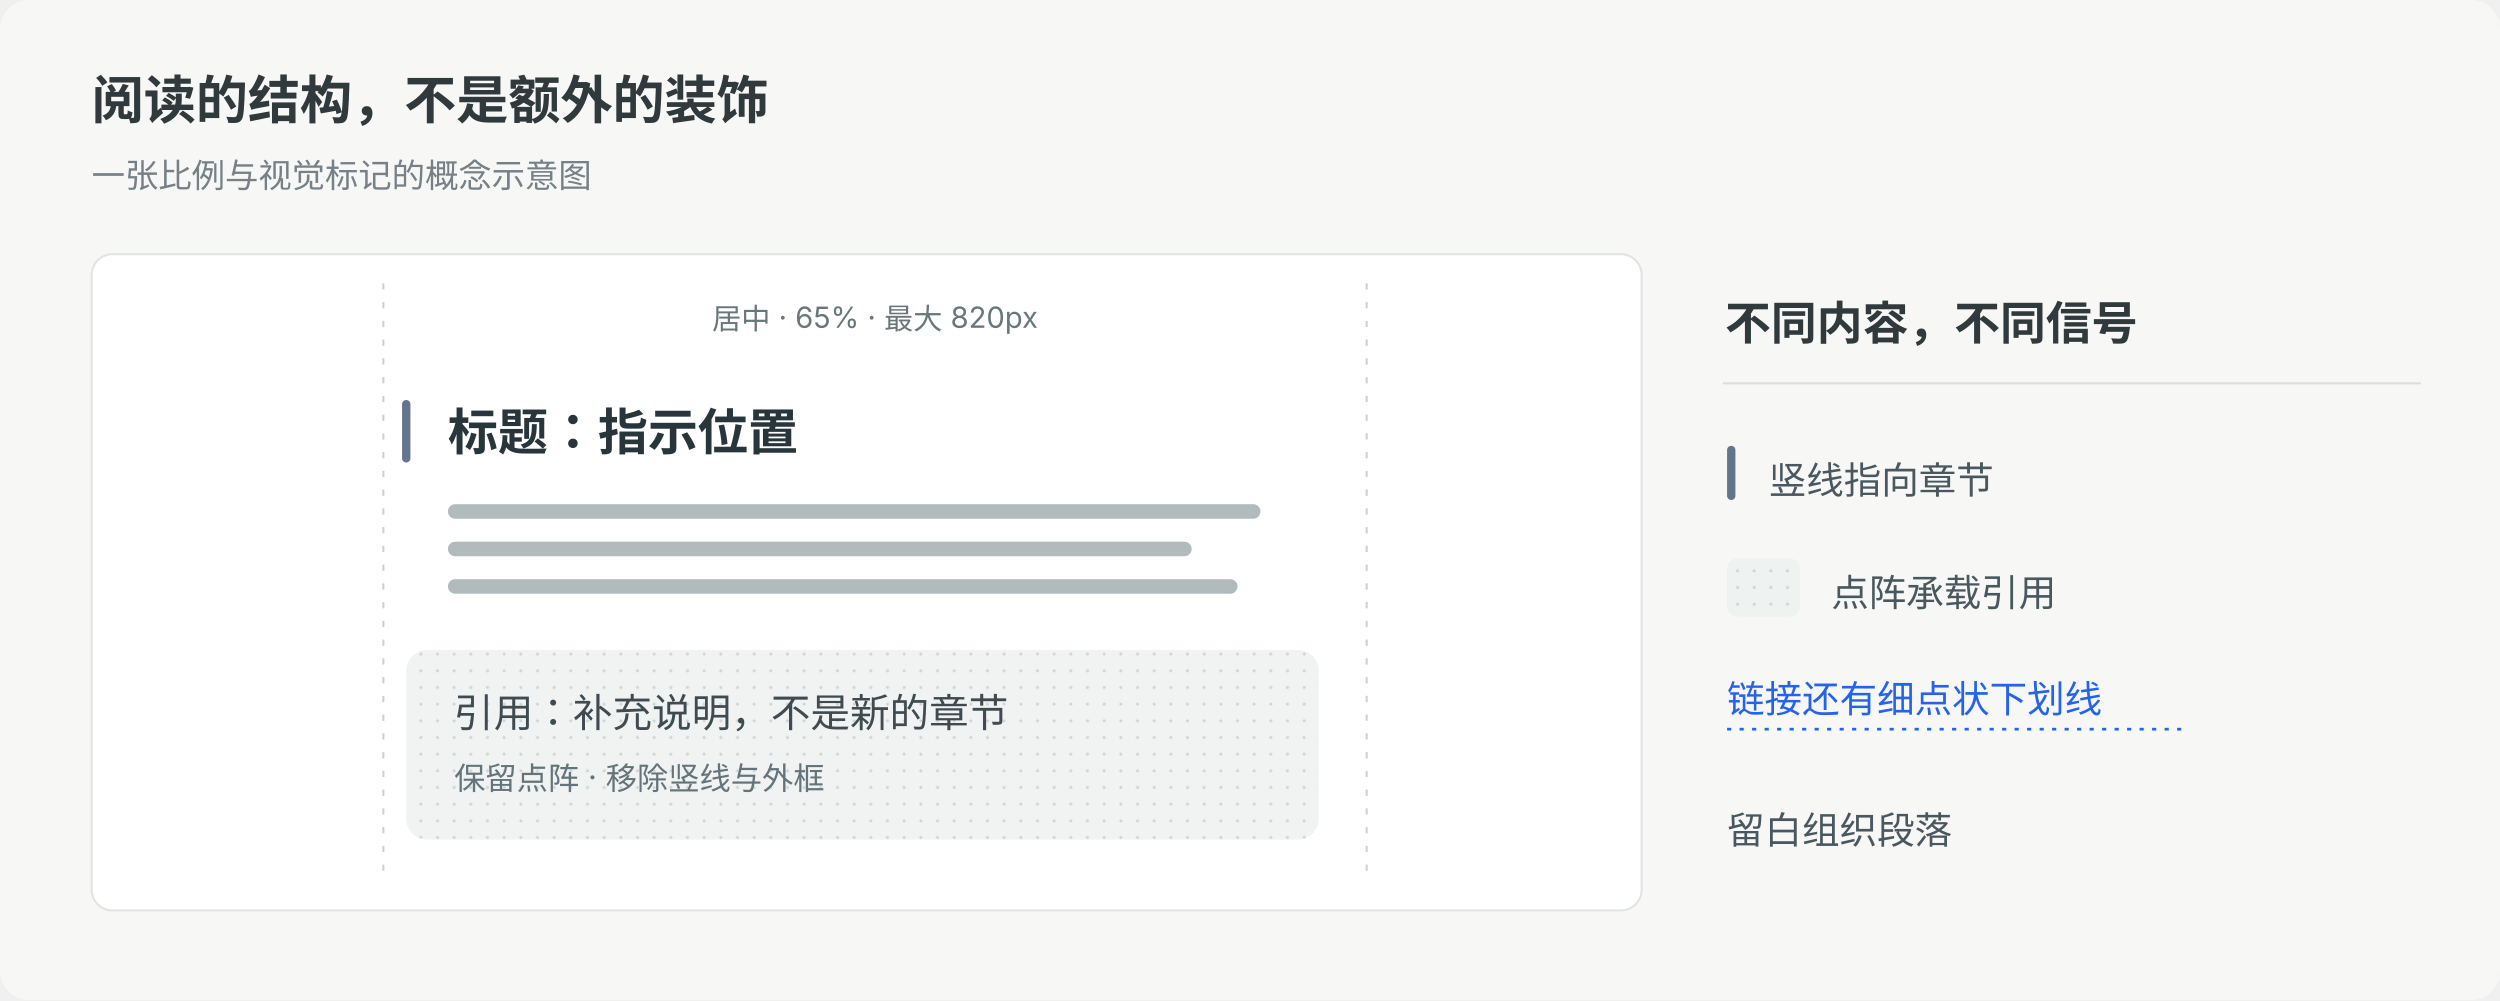
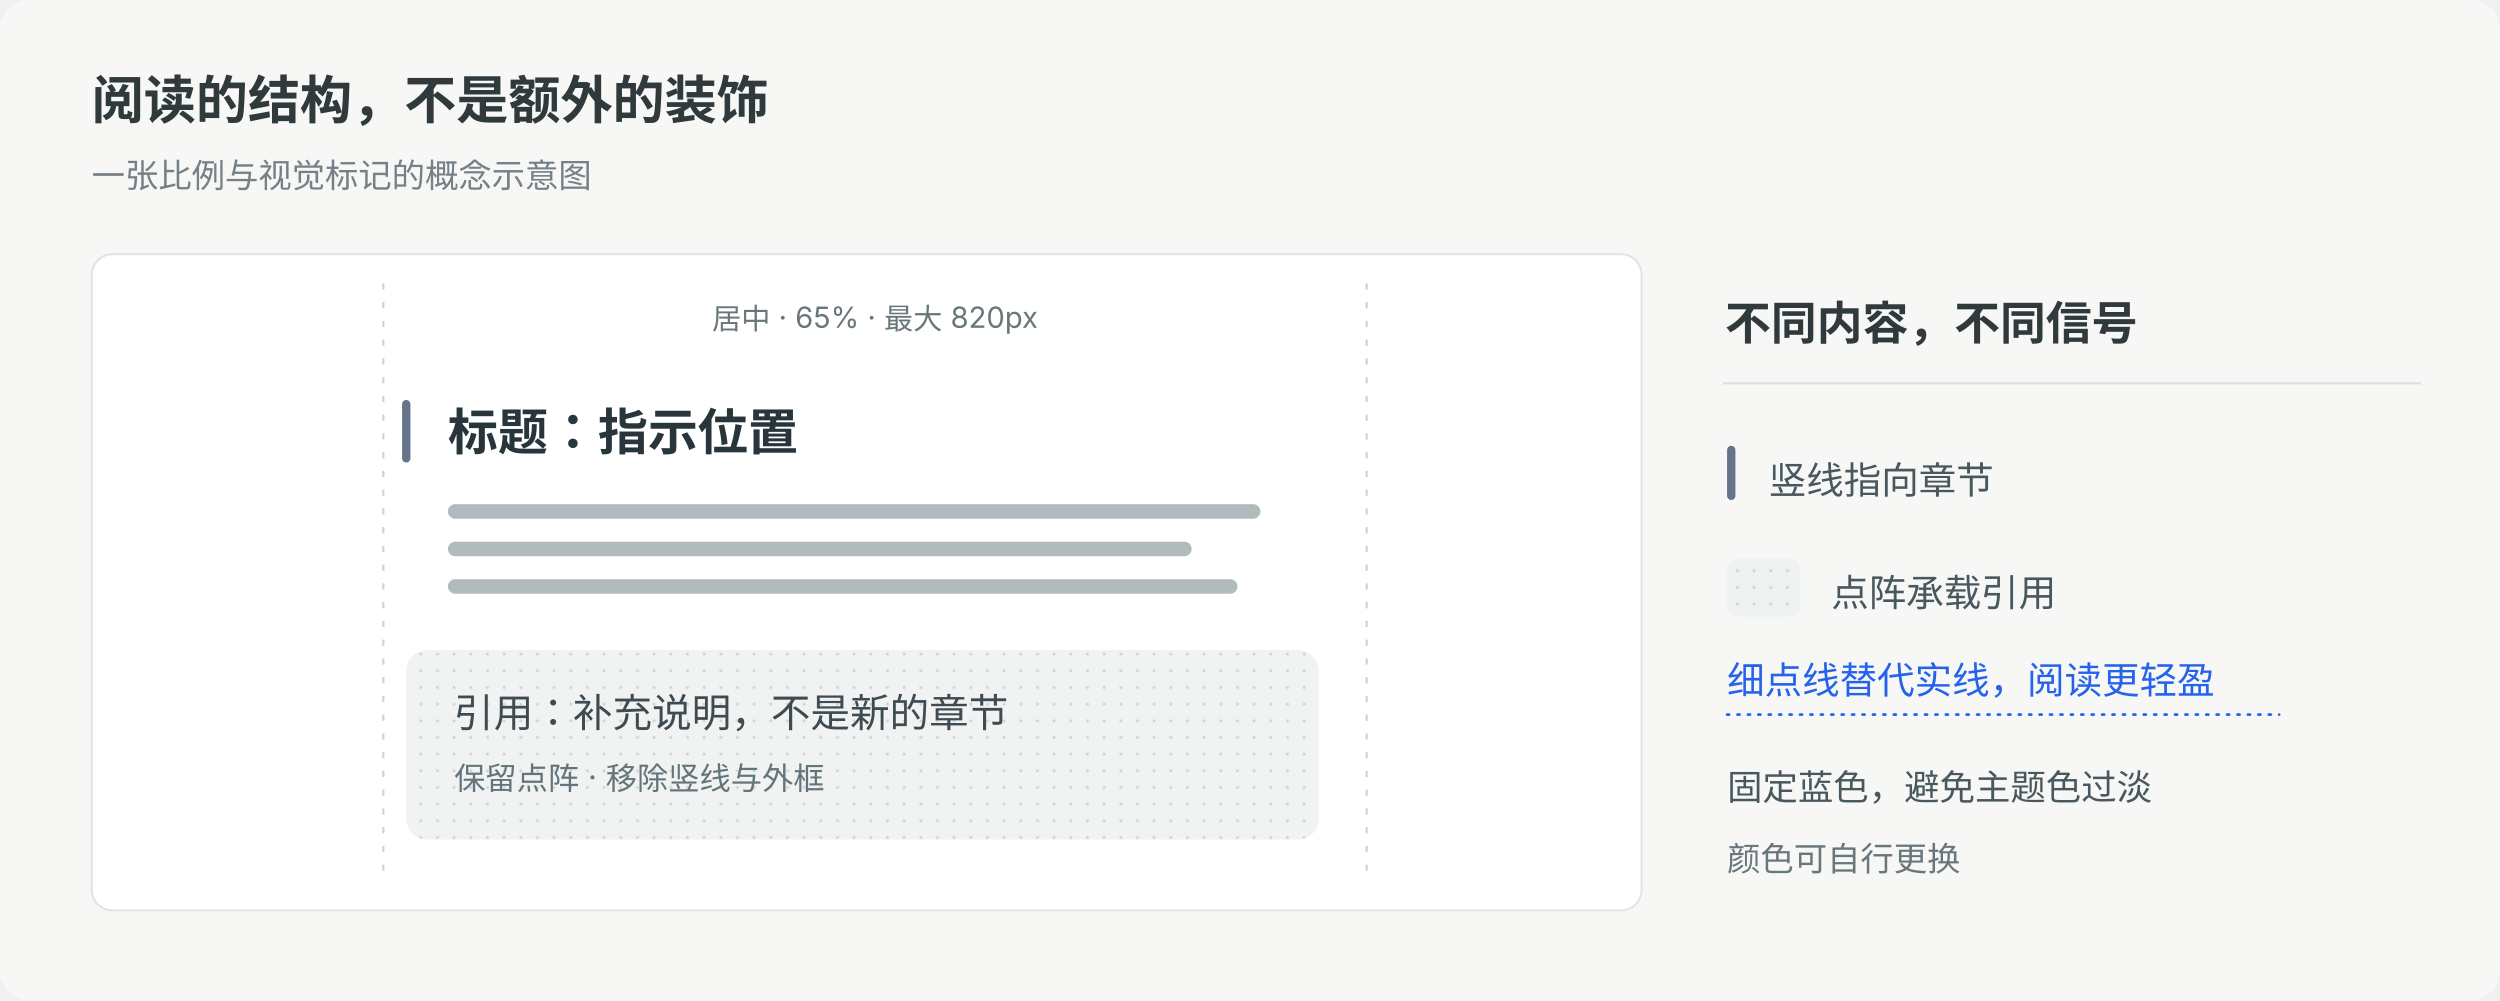
<svg xmlns="http://www.w3.org/2000/svg" width="1200" height="480" viewBox="0 0 1200 480" role="img" aria-labelledby="t d">
  <defs>
    <pattern id="dots" width="8" height="8" patternUnits="userSpaceOnUse">
      <circle cx="2" cy="2" r="0.75" fill="#aab5be" opacity=".48" />
    </pattern>
  </defs>
  <rect width="1200" height="480" rx="14" fill="#f7f8f6" />
  <g font-family="-apple-system, BlinkMacSystemFont, 'PingFang SC', sans-serif">
    <text x="44" y="57" font-size="25" font-weight="600" fill="#30393c">阅读的结构，不是额外的装饰</text>
    <text x="44" y="90" font-size="16" fill="#778087">一张比例与视觉标记的概念示意图</text>
    <rect x="44" y="122" width="744" height="315" rx="10" fill="#fff" stroke="#e0e5e2" />
    <line x1="184" y1="136" x2="184" y2="424" stroke="#cbd3d0" stroke-dasharray="3 6" />
    <line x1="656" y1="136" x2="656" y2="424" stroke="#cbd3d0" stroke-dasharray="3 6" />
    <text x="420" y="158" font-size="14" text-anchor="middle" fill="#69767a">居中 · 65% · 最大 820px</text>
    <rect x="193" y="192" width="4" height="30" rx="2" fill="#64748b" />
    <text x="215" y="216" font-size="24" font-weight="600" fill="#28363c">标题：指示位置</text>
    <rect x="215" y="242" width="390" height="7" rx="3.5" fill="#b1babd" />
    <rect x="215" y="260" width="357" height="7" rx="3.5" fill="#b1babd" />
    <rect x="215" y="278" width="379" height="7" rx="3.5" fill="#b1babd" />
    <rect x="195" y="312" width="438" height="91" rx="10" fill="#f0f3f2" />
    <rect x="195" y="312" width="438" height="91" rx="10" fill="url(#dots)" />
    <text x="218" y="349" font-size="19" fill="#3f4b50">引用：补充说明，不是新的章节</text>
    <text x="218" y="379" font-size="15" fill="#64747b">保留点阵 · 移除竖线与外框</text>
    <text x="828" y="163" font-size="22" font-weight="600" fill="#30393c">不同内容，不同信号</text>
    <line x1="827" y1="184" x2="1162" y2="184" stroke="#d9dfdc" />
    <rect x="829" y="214" width="4" height="26" rx="2" fill="#64748b" />
    <text x="849" y="237" font-size="18" fill="#49585e">竖线指向章节</text>
    <rect x="829" y="268" width="35" height="28" rx="5" fill="#eef2f1" />
    <rect x="829" y="268" width="35" height="28" rx="5" fill="url(#dots)" />
    <text x="879" y="291" font-size="18" fill="#49585e">点阵承载引用</text>
-     <text x="829" y="342" font-size="18" fill="#2563eb">链接还有细点状下划线</text>
-     <line x1="829" y1="350" x2="1050" y2="350" stroke="#2563eb" stroke-width="1.3" stroke-dasharray="2 4" />
-     <text x="829" y="405" font-size="18" fill="#49585e">留白组织段落</text>
+     <text x="829" y="333" font-size="18" fill="#2563eb">细点线替代实线，阅读更轻盈</text>
+     <line x1="829" y1="343" x2="1094" y2="343" stroke="#2563eb" stroke-width="1.3" stroke-linecap="round" stroke-dasharray="1 4" />
+     <text x="829" y="384" font-size="17" fill="#49585e">固定蓝色，避免主题色过淡</text>
+     <text x="829" y="418" font-size="16" fill="#69777d">颜色可自行更换</text>
  </g>
</svg>
